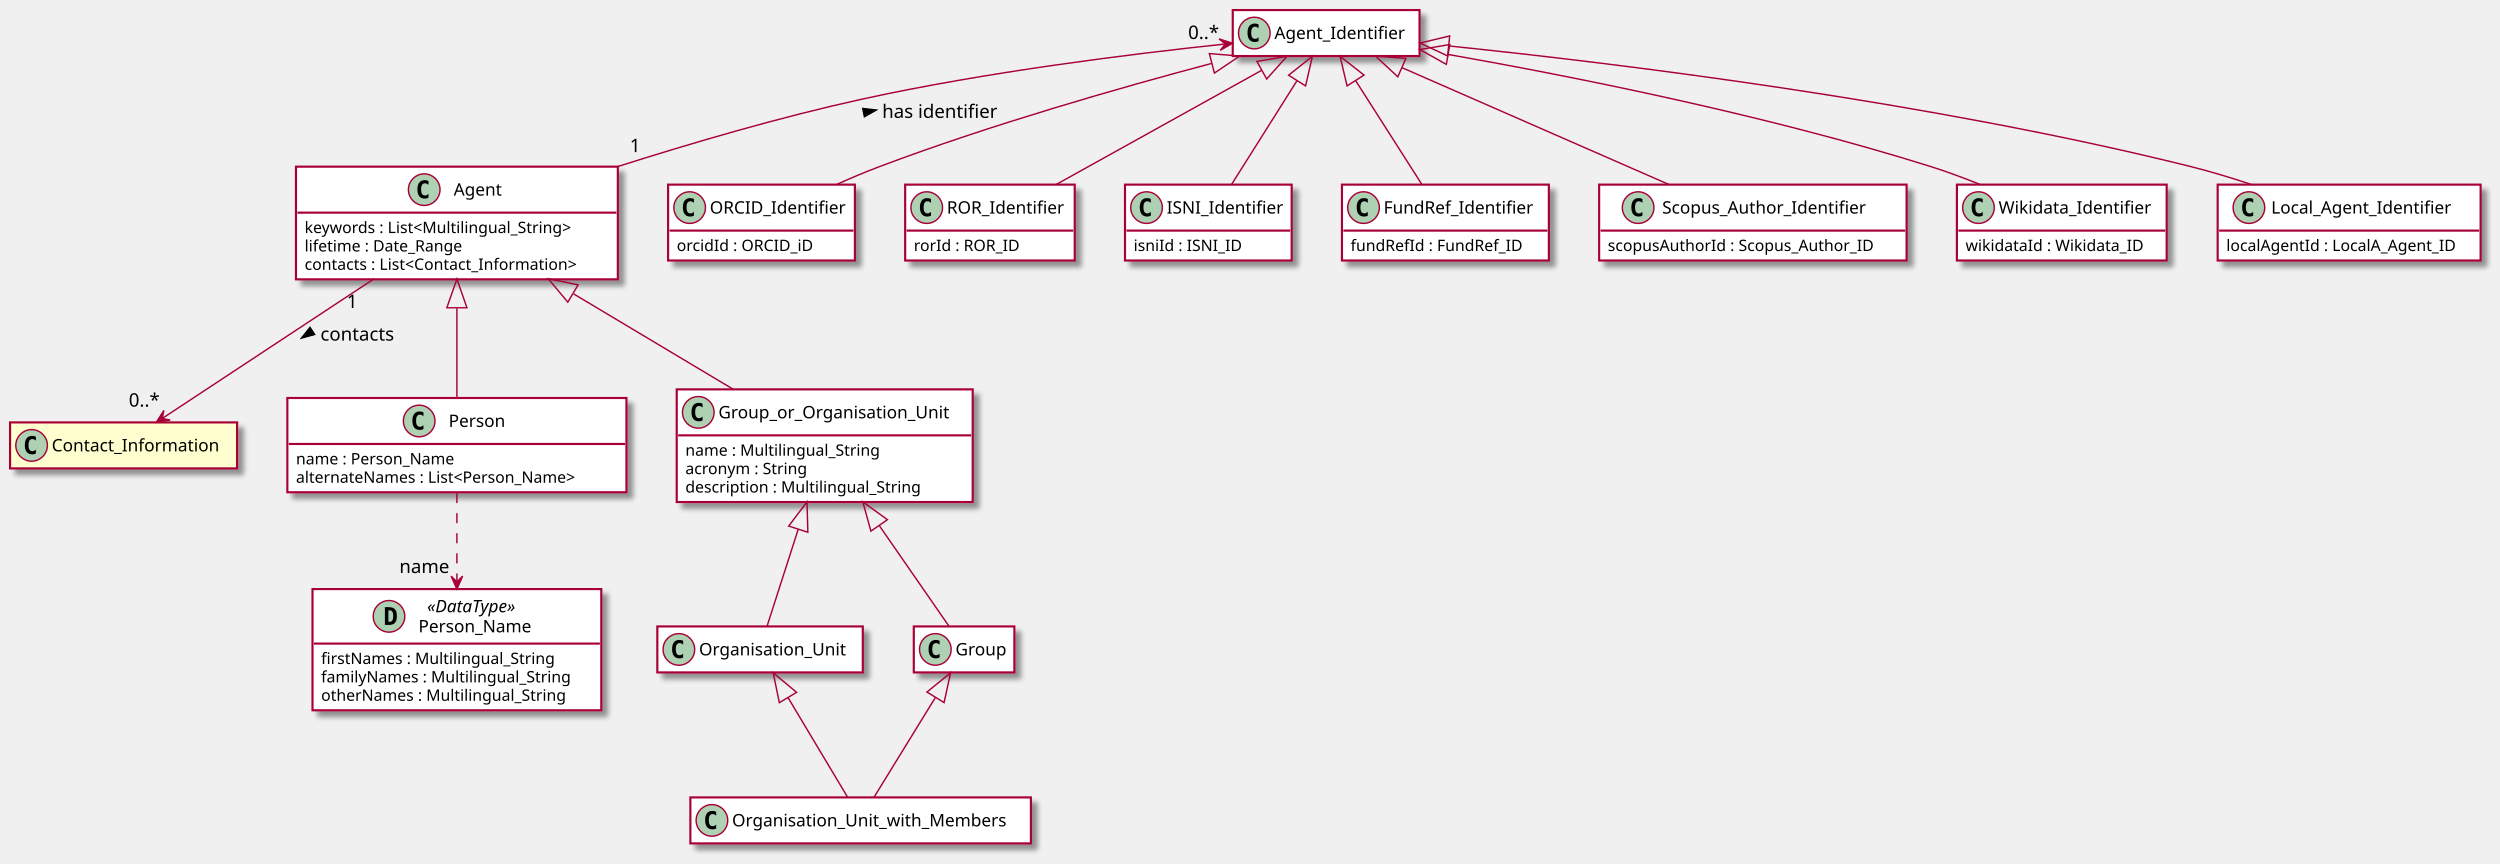
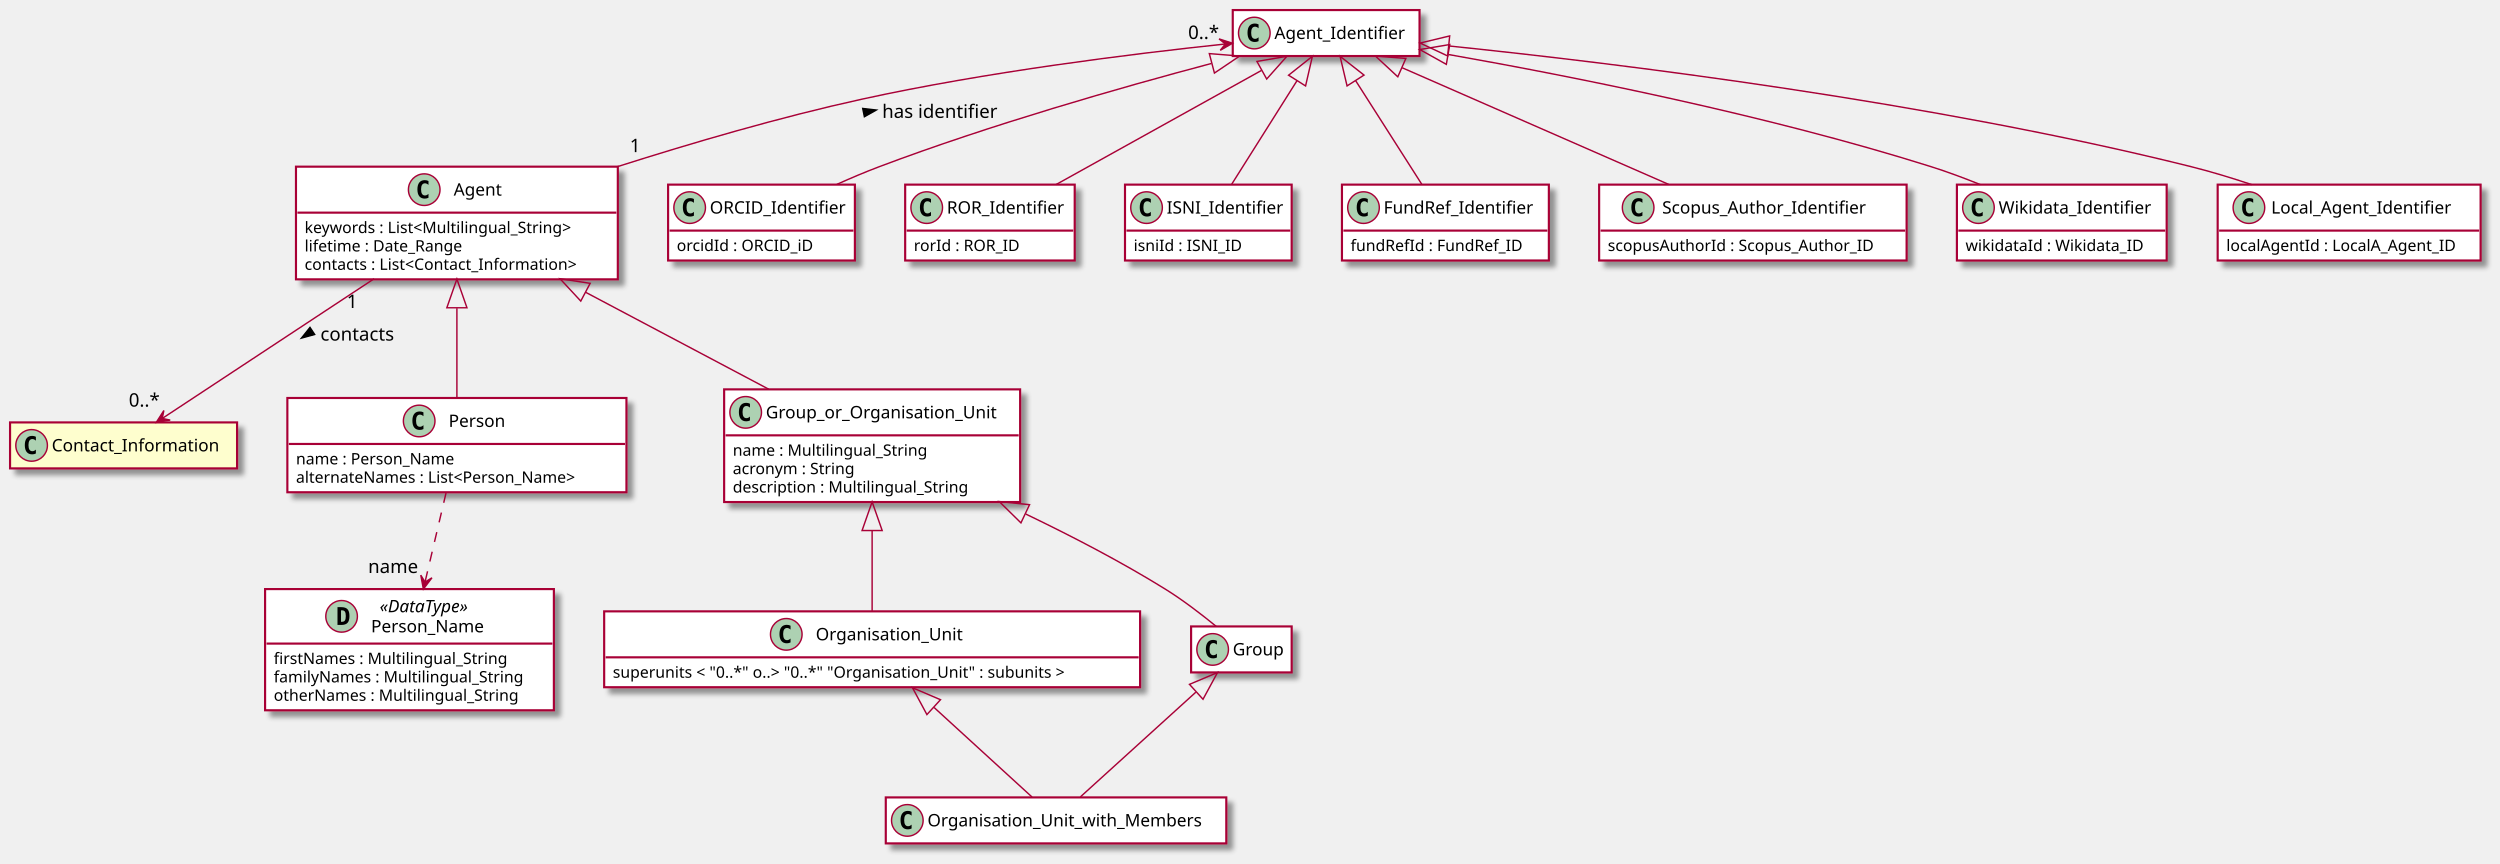
<svg xmlns="http://www.w3.org/2000/svg" contentScriptType="application/ecmascript" contentStyleType="text/css" height="601px" preserveAspectRatio="none" style="width:1740px;height:601px;background:#FFFFFF;" version="1.1" viewBox="0 0 1740 601" width="1740px" zoomAndPan="magnify">
  <defs>
-     <filter height="300%" id="f1ejstfrk9jf0f" width="300%" x="-1" y="-1">
+     <filter height="300%" id="f1l1flg0qfln61" width="300%" x="-1" y="-1">
      <feGaussianBlur result="blurOut" stdDeviation="2.0" />
      <feColorMatrix in="blurOut" result="blurOut2" type="matrix" values="0 0 0 0 0 0 0 0 0 0 0 0 0 0 0 0 0 0 .4 0" />
      <feOffset dx="4.0" dy="4.0" in="blurOut2" result="blurOut3" />
      <feBlend in="SourceGraphic" in2="blurOut3" mode="normal" />
    </filter>
  </defs>
  <g>
-     <rect codeLine="10" fill="#FFFFFF" filter="url(#f1ejstfrk9jf0f)" height="78.414" id="Agent" style="stroke:#A80036;stroke-width:1.5;" width="224" x="206" y="116" />
+     <rect codeLine="10" fill="#FFFFFF" filter="url(#f1l1flg0qfln61)" height="78.414" id="Agent" style="stroke:#A80036;stroke-width:1.5;" width="224" x="206" y="116" />
    <ellipse cx="295.25" cy="132" fill="#ADD1B2" rx="11" ry="11" style="stroke:#A80036;stroke-width:1.0;" />
    <path d="M298.219,137.641 Q297.641,137.938 297,138.078 Q296.359,138.234 295.656,138.234 Q293.156,138.234 291.828,136.594 Q290.516,134.938 290.516,131.812 Q290.516,128.688 291.828,127.031 Q293.156,125.375 295.656,125.375 Q296.359,125.375 297,125.531 Q297.656,125.688 298.219,125.984 L298.219,128.703 Q297.594,128.125 297,127.859 Q296.406,127.578 295.781,127.578 Q294.438,127.578 293.75,128.656 Q293.062,129.719 293.062,131.812 Q293.062,133.906 293.75,134.984 Q294.438,136.047 295.781,136.047 Q296.406,136.047 297,135.781 Q297.594,135.5 298.219,134.922 L298.219,137.641 Z " fill="#000000" />
    <text fill="#000000" font-family="sans-serif" font-size="12" lengthAdjust="spacing" textLength="37" x="315.75" y="136.154">Agent</text>
    <line style="stroke:#A80036;stroke-width:1.5;" x1="207" x2="429" y1="148" y2="148" />
    <text fill="#000000" font-family="sans-serif" font-size="11" lengthAdjust="spacing" textLength="207" x="212" y="162.21">keywords : List&lt;Multilingual_String&gt;</text>
    <text fill="#000000" font-family="sans-serif" font-size="11" lengthAdjust="spacing" textLength="121" x="212" y="175.015">lifetime : Date_Range</text>
    <text fill="#000000" font-family="sans-serif" font-size="11" lengthAdjust="spacing" textLength="212" x="212" y="187.82">contacts : List&lt;Contact_Information&gt;</text>
-     <rect fill="#FEFECE" filter="url(#f1ejstfrk9jf0f)" height="32" id="Contact_Information" style="stroke:#A80036;stroke-width:1.5;" width="158" x="7" y="294" />
+     <rect fill="#FEFECE" filter="url(#f1l1flg0qfln61)" height="32" id="Contact_Information" style="stroke:#A80036;stroke-width:1.5;" width="158" x="7" y="294" />
    <ellipse cx="22" cy="310" fill="#ADD1B2" rx="11" ry="11" style="stroke:#A80036;stroke-width:1.0;" />
    <path d="M24.969,315.641 Q24.391,315.938 23.75,316.078 Q23.109,316.234 22.406,316.234 Q19.906,316.234 18.578,314.594 Q17.266,312.938 17.266,309.812 Q17.266,306.688 18.578,305.031 Q19.906,303.375 22.406,303.375 Q23.109,303.375 23.75,303.531 Q24.406,303.688 24.969,303.984 L24.969,306.703 Q24.344,306.125 23.75,305.859 Q23.156,305.578 22.531,305.578 Q21.188,305.578 20.5,306.656 Q19.812,307.719 19.812,309.812 Q19.812,311.906 20.5,312.984 Q21.188,314.047 22.531,314.047 Q23.156,314.047 23.75,313.781 Q24.344,313.5 24.969,312.922 L24.969,315.641 Z " fill="#000000" />
    <text fill="#000000" font-family="sans-serif" font-size="12" lengthAdjust="spacing" textLength="126" x="36" y="314.154">Contact_Information</text>
-     <rect codeLine="22" fill="#FFFFFF" filter="url(#f1ejstfrk9jf0f)" height="65.609" id="Person" style="stroke:#A80036;stroke-width:1.5;" width="236" x="200" y="277" />
+     <rect codeLine="22" fill="#FFFFFF" filter="url(#f1l1flg0qfln61)" height="65.609" id="Person" style="stroke:#A80036;stroke-width:1.5;" width="236" x="200" y="277" />
    <ellipse cx="291.75" cy="293" fill="#ADD1B2" rx="11" ry="11" style="stroke:#A80036;stroke-width:1.0;" />
    <path d="M294.719,298.641 Q294.141,298.938 293.5,299.078 Q292.859,299.234 292.156,299.234 Q289.656,299.234 288.328,297.594 Q287.016,295.938 287.016,292.812 Q287.016,289.688 288.328,288.031 Q289.656,286.375 292.156,286.375 Q292.859,286.375 293.5,286.531 Q294.156,286.688 294.719,286.984 L294.719,289.703 Q294.094,289.125 293.5,288.859 Q292.906,288.578 292.281,288.578 Q290.938,288.578 290.25,289.656 Q289.562,290.719 289.562,292.812 Q289.562,294.906 290.25,295.984 Q290.938,297.047 292.281,297.047 Q292.906,297.047 293.5,296.781 Q294.094,296.5 294.719,295.922 L294.719,298.641 Z " fill="#000000" />
    <text fill="#000000" font-family="sans-serif" font-size="12" lengthAdjust="spacing" textLength="44" x="312.25" y="297.154">Person</text>
    <line style="stroke:#A80036;stroke-width:1.5;" x1="201" x2="435" y1="309" y2="309" />
    <text fill="#000000" font-family="sans-serif" font-size="11" lengthAdjust="spacing" textLength="167" x="206" y="323.21">name            : Person_Name</text>
    <text fill="#000000" font-family="sans-serif" font-size="11" lengthAdjust="spacing" textLength="224" x="206" y="336.015">alternateNames  : List&lt;Person_Name&gt;</text>
-     <rect codeLine="82" fill="#FFFFFF" filter="url(#f1ejstfrk9jf0f)" height="84.352" id="Person_Name" style="stroke:#A80036;stroke-width:1.5;" width="201" x="217.5" y="410" />
-     <ellipse cx="270.75" cy="428.969" fill="#ADD0B2" rx="11" ry="11" style="stroke:#A80036;stroke-width:1.0;" />
-     <path d="M270.344,424.781 L270.344,432.766 L271,432.766 Q272.438,432.766 273.047,431.859 Q273.672,430.938 273.672,428.766 Q273.672,426.594 273.047,425.688 Q272.438,424.781 271,424.781 L270.344,424.781 Z M267.891,422.578 L270.516,422.578 Q273.547,422.578 274.875,424.031 Q276.219,425.469 276.219,428.766 Q276.219,432.062 274.875,433.516 Q273.547,434.969 270.516,434.969 L267.891,434.969 L267.891,422.578 Z " fill="#000000" />
-     <text fill="#000000" font-family="sans-serif" font-size="12" font-style="italic" lengthAdjust="spacing" textLength="74" x="297.25" y="426.139">«DataType»</text>
-     <text fill="#000000" font-family="sans-serif" font-size="12" lengthAdjust="spacing" textLength="86" x="291.25" y="440.107">Person_Name</text>
-     <line style="stroke:#A80036;stroke-width:1.5;" x1="218.5" x2="417.5" y1="447.938" y2="447.938" />
-     <text fill="#000000" font-family="sans-serif" font-size="11" lengthAdjust="spacing" textLength="178" x="223.5" y="462.148">firstNames : Multilingual_String</text>
-     <text fill="#000000" font-family="sans-serif" font-size="11" lengthAdjust="spacing" textLength="189" x="223.5" y="474.953">familyNames : Multilingual_String</text>
-     <text fill="#000000" font-family="sans-serif" font-size="11" lengthAdjust="spacing" textLength="185" x="223.5" y="487.757">otherNames : Multilingual_String</text>
-     <rect codeLine="29" fill="#FFFFFF" filter="url(#f1ejstfrk9jf0f)" height="32" id="Agent_Identifier" style="stroke:#A80036;stroke-width:1.5;" width="130" x="858" y="7" />
+     <rect codeLine="82" fill="#FFFFFF" filter="url(#f1l1flg0qfln61)" height="84.352" id="Person_Name" style="stroke:#A80036;stroke-width:1.5;" width="201" x="184.5" y="410" />
+     <ellipse cx="237.75" cy="428.969" fill="#ADD0B2" rx="11" ry="11" style="stroke:#A80036;stroke-width:1.0;" />
+     <path d="M237.344,424.781 L237.344,432.766 L238,432.766 Q239.438,432.766 240.047,431.859 Q240.672,430.938 240.672,428.766 Q240.672,426.594 240.047,425.688 Q239.438,424.781 238,424.781 L237.344,424.781 Z M234.891,422.578 L237.516,422.578 Q240.547,422.578 241.875,424.031 Q243.219,425.469 243.219,428.766 Q243.219,432.062 241.875,433.516 Q240.547,434.969 237.516,434.969 L234.891,434.969 L234.891,422.578 Z " fill="#000000" />
+     <text fill="#000000" font-family="sans-serif" font-size="12" font-style="italic" lengthAdjust="spacing" textLength="74" x="264.25" y="426.139">«DataType»</text>
+     <text fill="#000000" font-family="sans-serif" font-size="12" lengthAdjust="spacing" textLength="86" x="258.25" y="440.107">Person_Name</text>
+     <line style="stroke:#A80036;stroke-width:1.5;" x1="185.5" x2="384.5" y1="447.938" y2="447.938" />
+     <text fill="#000000" font-family="sans-serif" font-size="11" lengthAdjust="spacing" textLength="178" x="190.5" y="462.148">firstNames : Multilingual_String</text>
+     <text fill="#000000" font-family="sans-serif" font-size="11" lengthAdjust="spacing" textLength="189" x="190.5" y="474.953">familyNames : Multilingual_String</text>
+     <text fill="#000000" font-family="sans-serif" font-size="11" lengthAdjust="spacing" textLength="185" x="190.5" y="487.757">otherNames : Multilingual_String</text>
+     <rect codeLine="29" fill="#FFFFFF" filter="url(#f1l1flg0qfln61)" height="32" id="Agent_Identifier" style="stroke:#A80036;stroke-width:1.5;" width="130" x="858" y="7" />
    <ellipse cx="873" cy="23" fill="#ADD1B2" rx="11" ry="11" style="stroke:#A80036;stroke-width:1.0;" />
    <path d="M875.969,28.641 Q875.391,28.938 874.75,29.078 Q874.109,29.234 873.406,29.234 Q870.906,29.234 869.578,27.594 Q868.266,25.938 868.266,22.812 Q868.266,19.688 869.578,18.031 Q870.906,16.375 873.406,16.375 Q874.109,16.375 874.75,16.531 Q875.406,16.688 875.969,16.984 L875.969,19.703 Q875.344,19.125 874.75,18.859 Q874.156,18.578 873.531,18.578 Q872.188,18.578 871.5,19.656 Q870.812,20.719 870.812,22.812 Q870.812,24.906 871.5,25.984 Q872.188,27.047 873.531,27.047 Q874.156,27.047 874.75,26.781 Q875.344,26.5 875.969,25.922 L875.969,28.641 Z " fill="#000000" />
    <text fill="#000000" font-family="sans-serif" font-size="12" lengthAdjust="spacing" textLength="98" x="887" y="27.154">Agent_Identifier</text>
-     <rect codeLine="34" fill="#FFFFFF" filter="url(#f1ejstfrk9jf0f)" height="52.805" id="ORCID_Identifier" style="stroke:#A80036;stroke-width:1.5;" width="130" x="465" y="128.5" />
+     <rect codeLine="34" fill="#FFFFFF" filter="url(#f1l1flg0qfln61)" height="52.805" id="ORCID_Identifier" style="stroke:#A80036;stroke-width:1.5;" width="130" x="465" y="128.5" />
    <ellipse cx="480" cy="144.5" fill="#ADD1B2" rx="11" ry="11" style="stroke:#A80036;stroke-width:1.0;" />
    <path d="M482.969,150.141 Q482.391,150.438 481.75,150.578 Q481.109,150.734 480.406,150.734 Q477.906,150.734 476.578,149.094 Q475.266,147.438 475.266,144.312 Q475.266,141.188 476.578,139.531 Q477.906,137.875 480.406,137.875 Q481.109,137.875 481.75,138.031 Q482.406,138.188 482.969,138.484 L482.969,141.203 Q482.344,140.625 481.75,140.359 Q481.156,140.078 480.531,140.078 Q479.188,140.078 478.5,141.156 Q477.812,142.219 477.812,144.312 Q477.812,146.406 478.5,147.484 Q479.188,148.547 480.531,148.547 Q481.156,148.547 481.75,148.281 Q482.344,148 482.969,147.422 L482.969,150.141 Z " fill="#000000" />
    <text fill="#000000" font-family="sans-serif" font-size="12" lengthAdjust="spacing" textLength="98" x="494" y="148.654">ORCID_Identifier</text>
    <line style="stroke:#A80036;stroke-width:1.5;" x1="466" x2="594" y1="160.5" y2="160.5" />
    <text fill="#000000" font-family="sans-serif" font-size="11" lengthAdjust="spacing" textLength="102" x="471" y="174.71">orcidId : ORCID_iD</text>
-     <rect codeLine="40" fill="#FFFFFF" filter="url(#f1ejstfrk9jf0f)" height="52.805" id="ROR_Identifier" style="stroke:#A80036;stroke-width:1.5;" width="118" x="630" y="128.5" />
+     <rect codeLine="40" fill="#FFFFFF" filter="url(#f1l1flg0qfln61)" height="52.805" id="ROR_Identifier" style="stroke:#A80036;stroke-width:1.5;" width="118" x="630" y="128.5" />
    <ellipse cx="645" cy="144.5" fill="#ADD1B2" rx="11" ry="11" style="stroke:#A80036;stroke-width:1.0;" />
    <path d="M647.969,150.141 Q647.391,150.438 646.75,150.578 Q646.109,150.734 645.406,150.734 Q642.906,150.734 641.578,149.094 Q640.266,147.438 640.266,144.312 Q640.266,141.188 641.578,139.531 Q642.906,137.875 645.406,137.875 Q646.109,137.875 646.75,138.031 Q647.406,138.188 647.969,138.484 L647.969,141.203 Q647.344,140.625 646.75,140.359 Q646.156,140.078 645.531,140.078 Q644.188,140.078 643.5,141.156 Q642.812,142.219 642.812,144.312 Q642.812,146.406 643.5,147.484 Q644.188,148.547 645.531,148.547 Q646.156,148.547 646.75,148.281 Q647.344,148 647.969,147.422 L647.969,150.141 Z " fill="#000000" />
    <text fill="#000000" font-family="sans-serif" font-size="12" lengthAdjust="spacing" textLength="86" x="659" y="148.654">ROR_Identifier</text>
    <line style="stroke:#A80036;stroke-width:1.5;" x1="631" x2="747" y1="160.5" y2="160.5" />
    <text fill="#000000" font-family="sans-serif" font-size="11" lengthAdjust="spacing" textLength="79" x="636" y="174.71">rorId : ROR_ID</text>
-     <rect codeLine="46" fill="#FFFFFF" filter="url(#f1ejstfrk9jf0f)" height="52.805" id="ISNI_Identifier" style="stroke:#A80036;stroke-width:1.5;" width="116" x="783" y="128.5" />
+     <rect codeLine="46" fill="#FFFFFF" filter="url(#f1l1flg0qfln61)" height="52.805" id="ISNI_Identifier" style="stroke:#A80036;stroke-width:1.5;" width="116" x="783" y="128.5" />
    <ellipse cx="798" cy="144.5" fill="#ADD1B2" rx="11" ry="11" style="stroke:#A80036;stroke-width:1.0;" />
    <path d="M800.969,150.141 Q800.391,150.438 799.75,150.578 Q799.109,150.734 798.406,150.734 Q795.906,150.734 794.578,149.094 Q793.266,147.438 793.266,144.312 Q793.266,141.188 794.578,139.531 Q795.906,137.875 798.406,137.875 Q799.109,137.875 799.75,138.031 Q800.406,138.188 800.969,138.484 L800.969,141.203 Q800.344,140.625 799.75,140.359 Q799.156,140.078 798.531,140.078 Q797.188,140.078 796.5,141.156 Q795.812,142.219 795.812,144.312 Q795.812,146.406 796.5,147.484 Q797.188,148.547 798.531,148.547 Q799.156,148.547 799.75,148.281 Q800.344,148 800.969,147.422 L800.969,150.141 Z " fill="#000000" />
    <text fill="#000000" font-family="sans-serif" font-size="12" lengthAdjust="spacing" textLength="84" x="812" y="148.654">ISNI_Identifier</text>
    <line style="stroke:#A80036;stroke-width:1.5;" x1="784" x2="898" y1="160.5" y2="160.5" />
    <text fill="#000000" font-family="sans-serif" font-size="11" lengthAdjust="spacing" textLength="81" x="789" y="174.71">isniId : ISNI_ID</text>
-     <rect codeLine="52" fill="#FFFFFF" filter="url(#f1ejstfrk9jf0f)" height="52.805" id="FundRef_Identifier" style="stroke:#A80036;stroke-width:1.5;" width="144" x="934" y="128.5" />
+     <rect codeLine="52" fill="#FFFFFF" filter="url(#f1l1flg0qfln61)" height="52.805" id="FundRef_Identifier" style="stroke:#A80036;stroke-width:1.5;" width="144" x="934" y="128.5" />
    <ellipse cx="949" cy="144.5" fill="#ADD1B2" rx="11" ry="11" style="stroke:#A80036;stroke-width:1.0;" />
    <path d="M951.969,150.141 Q951.391,150.438 950.75,150.578 Q950.109,150.734 949.406,150.734 Q946.906,150.734 945.578,149.094 Q944.266,147.438 944.266,144.312 Q944.266,141.188 945.578,139.531 Q946.906,137.875 949.406,137.875 Q950.109,137.875 950.75,138.031 Q951.406,138.188 951.969,138.484 L951.969,141.203 Q951.344,140.625 950.75,140.359 Q950.156,140.078 949.531,140.078 Q948.188,140.078 947.5,141.156 Q946.812,142.219 946.812,144.312 Q946.812,146.406 947.5,147.484 Q948.188,148.547 949.531,148.547 Q950.156,148.547 950.75,148.281 Q951.344,148 951.969,147.422 L951.969,150.141 Z " fill="#000000" />
    <text fill="#000000" font-family="sans-serif" font-size="12" lengthAdjust="spacing" textLength="112" x="963" y="148.654">FundRef_Identifier</text>
    <line style="stroke:#A80036;stroke-width:1.5;" x1="935" x2="1077" y1="160.5" y2="160.5" />
    <text fill="#000000" font-family="sans-serif" font-size="11" lengthAdjust="spacing" textLength="127" x="940" y="174.71">fundRefId : FundRef_ID</text>
-     <rect codeLine="58" fill="#FFFFFF" filter="url(#f1ejstfrk9jf0f)" height="52.805" id="Scopus_Author_Identifier" style="stroke:#A80036;stroke-width:1.5;" width="214" x="1113" y="128.5" />
+     <rect codeLine="58" fill="#FFFFFF" filter="url(#f1l1flg0qfln61)" height="52.805" id="Scopus_Author_Identifier" style="stroke:#A80036;stroke-width:1.5;" width="214" x="1113" y="128.5" />
    <ellipse cx="1140.15" cy="144.5" fill="#ADD1B2" rx="11" ry="11" style="stroke:#A80036;stroke-width:1.0;" />
    <path d="M1143.119,150.141 Q1142.541,150.438 1141.9,150.578 Q1141.259,150.734 1140.556,150.734 Q1138.056,150.734 1136.728,149.094 Q1135.416,147.438 1135.416,144.312 Q1135.416,141.188 1136.728,139.531 Q1138.056,137.875 1140.556,137.875 Q1141.259,137.875 1141.9,138.031 Q1142.556,138.188 1143.119,138.484 L1143.119,141.203 Q1142.494,140.625 1141.9,140.359 Q1141.306,140.078 1140.681,140.078 Q1139.338,140.078 1138.65,141.156 Q1137.963,142.219 1137.963,144.312 Q1137.963,146.406 1138.65,147.484 Q1139.338,148.547 1140.681,148.547 Q1141.306,148.547 1141.9,148.281 Q1142.494,148 1143.119,147.422 L1143.119,150.141 Z " fill="#000000" />
    <text fill="#000000" font-family="sans-serif" font-size="12" lengthAdjust="spacing" textLength="155" x="1156.85" y="148.654">Scopus_Author_Identifier</text>
    <line style="stroke:#A80036;stroke-width:1.5;" x1="1114" x2="1326" y1="160.5" y2="160.5" />
    <text fill="#000000" font-family="sans-serif" font-size="11" lengthAdjust="spacing" textLength="202" x="1119" y="174.71">scopusAuthorId : Scopus_Author_ID</text>
-     <rect codeLine="64" fill="#FFFFFF" filter="url(#f1ejstfrk9jf0f)" height="52.805" id="Wikidata_Identifier" style="stroke:#A80036;stroke-width:1.5;" width="146" x="1362" y="128.5" />
+     <rect codeLine="64" fill="#FFFFFF" filter="url(#f1l1flg0qfln61)" height="52.805" id="Wikidata_Identifier" style="stroke:#A80036;stroke-width:1.5;" width="146" x="1362" y="128.5" />
    <ellipse cx="1377" cy="144.5" fill="#ADD1B2" rx="11" ry="11" style="stroke:#A80036;stroke-width:1.0;" />
    <path d="M1379.969,150.141 Q1379.391,150.438 1378.75,150.578 Q1378.109,150.734 1377.406,150.734 Q1374.906,150.734 1373.578,149.094 Q1372.266,147.438 1372.266,144.312 Q1372.266,141.188 1373.578,139.531 Q1374.906,137.875 1377.406,137.875 Q1378.109,137.875 1378.75,138.031 Q1379.406,138.188 1379.969,138.484 L1379.969,141.203 Q1379.344,140.625 1378.75,140.359 Q1378.156,140.078 1377.531,140.078 Q1376.188,140.078 1375.5,141.156 Q1374.812,142.219 1374.812,144.312 Q1374.812,146.406 1375.5,147.484 Q1376.188,148.547 1377.531,148.547 Q1378.156,148.547 1378.75,148.281 Q1379.344,148 1379.969,147.422 L1379.969,150.141 Z " fill="#000000" />
    <text fill="#000000" font-family="sans-serif" font-size="12" lengthAdjust="spacing" textLength="114" x="1391" y="148.654">Wikidata_Identifier</text>
    <line style="stroke:#A80036;stroke-width:1.5;" x1="1363" x2="1507" y1="160.5" y2="160.5" />
    <text fill="#000000" font-family="sans-serif" font-size="11" lengthAdjust="spacing" textLength="131" x="1368" y="174.71">wikidataId : Wikidata_ID</text>
-     <rect codeLine="70" fill="#FFFFFF" filter="url(#f1ejstfrk9jf0f)" height="52.805" id="Local_Agent_Identifier" style="stroke:#A80036;stroke-width:1.5;" width="183" x="1543.5" y="128.5" />
+     <rect codeLine="70" fill="#FFFFFF" filter="url(#f1l1flg0qfln61)" height="52.805" id="Local_Agent_Identifier" style="stroke:#A80036;stroke-width:1.5;" width="183" x="1543.5" y="128.5" />
    <ellipse cx="1565.25" cy="144.5" fill="#ADD1B2" rx="11" ry="11" style="stroke:#A80036;stroke-width:1.0;" />
    <path d="M1568.219,150.141 Q1567.641,150.438 1567,150.578 Q1566.359,150.734 1565.656,150.734 Q1563.156,150.734 1561.828,149.094 Q1560.516,147.438 1560.516,144.312 Q1560.516,141.188 1561.828,139.531 Q1563.156,137.875 1565.656,137.875 Q1566.359,137.875 1567,138.031 Q1567.656,138.188 1568.219,138.484 L1568.219,141.203 Q1567.594,140.625 1567,140.359 Q1566.406,140.078 1565.781,140.078 Q1564.438,140.078 1563.75,141.156 Q1563.062,142.219 1563.062,144.312 Q1563.062,146.406 1563.75,147.484 Q1564.438,148.547 1565.781,148.547 Q1566.406,148.547 1567,148.281 Q1567.594,148 1568.219,147.422 L1568.219,150.141 Z " fill="#000000" />
    <text fill="#000000" font-family="sans-serif" font-size="12" lengthAdjust="spacing" textLength="136" x="1580.75" y="148.654">Local_Agent_Identifier</text>
    <line style="stroke:#A80036;stroke-width:1.5;" x1="1544.5" x2="1725.5" y1="160.5" y2="160.5" />
    <text fill="#000000" font-family="sans-serif" font-size="11" lengthAdjust="spacing" textLength="171" x="1549.5" y="174.71">localAgentId : LocalA_Agent_ID</text>
-     <rect codeLine="94" fill="#FFFFFF" filter="url(#f1ejstfrk9jf0f)" height="78.414" id="Group_or_Organisation_Unit" style="stroke:#A80036;stroke-width:1.5;" width="206" x="471" y="271" />
-     <ellipse cx="486" cy="287" fill="#ADD1B2" rx="11" ry="11" style="stroke:#A80036;stroke-width:1.0;" />
-     <path d="M488.969,292.641 Q488.391,292.938 487.75,293.078 Q487.109,293.234 486.406,293.234 Q483.906,293.234 482.578,291.594 Q481.266,289.938 481.266,286.812 Q481.266,283.688 482.578,282.031 Q483.906,280.375 486.406,280.375 Q487.109,280.375 487.75,280.531 Q488.406,280.688 488.969,280.984 L488.969,283.703 Q488.344,283.125 487.75,282.859 Q487.156,282.578 486.531,282.578 Q485.188,282.578 484.5,283.656 Q483.812,284.719 483.812,286.812 Q483.812,288.906 484.5,289.984 Q485.188,291.047 486.531,291.047 Q487.156,291.047 487.75,290.781 Q488.344,290.5 488.969,289.922 L488.969,292.641 Z " fill="#000000" />
-     <text fill="#000000" font-family="sans-serif" font-size="12" lengthAdjust="spacing" textLength="174" x="500" y="291.154">Group_or_Organisation_Unit</text>
-     <line style="stroke:#A80036;stroke-width:1.5;" x1="472" x2="676" y1="303" y2="303" />
-     <text fill="#000000" font-family="sans-serif" font-size="11" lengthAdjust="spacing" textLength="147" x="477" y="317.21">name : Multilingual_String</text>
-     <text fill="#000000" font-family="sans-serif" font-size="11" lengthAdjust="spacing" textLength="95" x="477" y="330.015">acronym : String</text>
-     <text fill="#000000" font-family="sans-serif" font-size="11" lengthAdjust="spacing" textLength="178" x="477" y="342.82">description : Multilingual_String</text>
-     <rect codeLine="115" fill="#FFFFFF" filter="url(#f1ejstfrk9jf0f)" height="32" id="Organisation_Unit" style="stroke:#A80036;stroke-width:1.5;" width="143" x="457.5" y="436" />
-     <ellipse cx="472.5" cy="452" fill="#ADD1B2" rx="11" ry="11" style="stroke:#A80036;stroke-width:1.0;" />
-     <path d="M475.469,457.641 Q474.891,457.938 474.25,458.078 Q473.609,458.234 472.906,458.234 Q470.406,458.234 469.078,456.594 Q467.766,454.938 467.766,451.812 Q467.766,448.688 469.078,447.031 Q470.406,445.375 472.906,445.375 Q473.609,445.375 474.25,445.531 Q474.906,445.688 475.469,445.984 L475.469,448.703 Q474.844,448.125 474.25,447.859 Q473.656,447.578 473.031,447.578 Q471.688,447.578 471,448.656 Q470.312,449.719 470.312,451.812 Q470.312,453.906 471,454.984 Q471.688,456.047 473.031,456.047 Q473.656,456.047 474.25,455.781 Q474.844,455.5 475.469,454.922 L475.469,457.641 Z " fill="#000000" />
-     <text fill="#000000" font-family="sans-serif" font-size="12" lengthAdjust="spacing" textLength="111" x="486.5" y="456.154">Organisation_Unit</text>
-     <rect codeLine="106" fill="#FFFFFF" filter="url(#f1ejstfrk9jf0f)" height="32" id="Group" style="stroke:#A80036;stroke-width:1.5;" width="70" x="636" y="436" />
-     <ellipse cx="651" cy="452" fill="#ADD1B2" rx="11" ry="11" style="stroke:#A80036;stroke-width:1.0;" />
-     <path d="M653.969,457.641 Q653.391,457.938 652.75,458.078 Q652.109,458.234 651.406,458.234 Q648.906,458.234 647.578,456.594 Q646.266,454.938 646.266,451.812 Q646.266,448.688 647.578,447.031 Q648.906,445.375 651.406,445.375 Q652.109,445.375 652.75,445.531 Q653.406,445.688 653.969,445.984 L653.969,448.703 Q653.344,448.125 652.75,447.859 Q652.156,447.578 651.531,447.578 Q650.188,447.578 649.5,448.656 Q648.812,449.719 648.812,451.812 Q648.812,453.906 649.5,454.984 Q650.188,456.047 651.531,456.047 Q652.156,456.047 652.75,455.781 Q653.344,455.5 653.969,454.922 L653.969,457.641 Z " fill="#000000" />
-     <text fill="#000000" font-family="sans-serif" font-size="12" lengthAdjust="spacing" textLength="38" x="665" y="456.154">Group</text>
-     <rect codeLine="124" fill="#FFFFFF" filter="url(#f1ejstfrk9jf0f)" height="32" id="Organisation_Unit_with_Members" style="stroke:#A80036;stroke-width:1.5;" width="237" x="480.5" y="555" />
-     <ellipse cx="495.5" cy="571" fill="#ADD1B2" rx="11" ry="11" style="stroke:#A80036;stroke-width:1.0;" />
-     <path d="M498.469,576.641 Q497.891,576.938 497.25,577.078 Q496.609,577.234 495.906,577.234 Q493.406,577.234 492.078,575.594 Q490.766,573.938 490.766,570.812 Q490.766,567.688 492.078,566.031 Q493.406,564.375 495.906,564.375 Q496.609,564.375 497.25,564.531 Q497.906,564.688 498.469,564.984 L498.469,567.703 Q497.844,567.125 497.25,566.859 Q496.656,566.578 496.031,566.578 Q494.688,566.578 494,567.656 Q493.312,568.719 493.312,570.812 Q493.312,572.906 494,573.984 Q494.688,575.047 496.031,575.047 Q496.656,575.047 497.25,574.781 Q497.844,574.5 498.469,573.922 L498.469,576.641 Z " fill="#000000" />
-     <text fill="#000000" font-family="sans-serif" font-size="12" lengthAdjust="spacing" textLength="205" x="509.5" y="575.154">Organisation_Unit_with_Members</text>
+     <rect codeLine="94" fill="#FFFFFF" filter="url(#f1l1flg0qfln61)" height="78.414" id="Group_or_Organisation_Unit" style="stroke:#A80036;stroke-width:1.5;" width="206" x="504" y="271" />
+     <ellipse cx="519" cy="287" fill="#ADD1B2" rx="11" ry="11" style="stroke:#A80036;stroke-width:1.0;" />
+     <path d="M521.969,292.641 Q521.391,292.938 520.75,293.078 Q520.109,293.234 519.406,293.234 Q516.906,293.234 515.578,291.594 Q514.266,289.938 514.266,286.812 Q514.266,283.688 515.578,282.031 Q516.906,280.375 519.406,280.375 Q520.109,280.375 520.75,280.531 Q521.406,280.688 521.969,280.984 L521.969,283.703 Q521.344,283.125 520.75,282.859 Q520.156,282.578 519.531,282.578 Q518.188,282.578 517.5,283.656 Q516.812,284.719 516.812,286.812 Q516.812,288.906 517.5,289.984 Q518.188,291.047 519.531,291.047 Q520.156,291.047 520.75,290.781 Q521.344,290.5 521.969,289.922 L521.969,292.641 Z " fill="#000000" />
+     <text fill="#000000" font-family="sans-serif" font-size="12" lengthAdjust="spacing" textLength="174" x="533" y="291.154">Group_or_Organisation_Unit</text>
+     <line style="stroke:#A80036;stroke-width:1.5;" x1="505" x2="709" y1="303" y2="303" />
+     <text fill="#000000" font-family="sans-serif" font-size="11" lengthAdjust="spacing" textLength="147" x="510" y="317.21">name : Multilingual_String</text>
+     <text fill="#000000" font-family="sans-serif" font-size="11" lengthAdjust="spacing" textLength="95" x="510" y="330.015">acronym : String</text>
+     <text fill="#000000" font-family="sans-serif" font-size="11" lengthAdjust="spacing" textLength="178" x="510" y="342.82">description : Multilingual_String</text>
+     <rect codeLine="115" fill="#FFFFFF" filter="url(#f1l1flg0qfln61)" height="52.805" id="Organisation_Unit" style="stroke:#A80036;stroke-width:1.5;" width="373" x="420.5" y="425.5" />
+     <ellipse cx="547.25" cy="441.5" fill="#ADD1B2" rx="11" ry="11" style="stroke:#A80036;stroke-width:1.0;" />
+     <path d="M550.219,447.141 Q549.641,447.438 549,447.578 Q548.359,447.734 547.656,447.734 Q545.156,447.734 543.828,446.094 Q542.516,444.438 542.516,441.312 Q542.516,438.188 543.828,436.531 Q545.156,434.875 547.656,434.875 Q548.359,434.875 549,435.031 Q549.656,435.188 550.219,435.484 L550.219,438.203 Q549.594,437.625 549,437.359 Q548.406,437.078 547.781,437.078 Q546.438,437.078 545.75,438.156 Q545.062,439.219 545.062,441.312 Q545.062,443.406 545.75,444.484 Q546.438,445.547 547.781,445.547 Q548.406,445.547 549,445.281 Q549.594,445 550.219,444.422 L550.219,447.141 Z " fill="#000000" />
+     <text fill="#000000" font-family="sans-serif" font-size="12" lengthAdjust="spacing" textLength="111" x="567.75" y="445.654">Organisation_Unit</text>
+     <line style="stroke:#A80036;stroke-width:1.5;" x1="421.5" x2="792.5" y1="457.5" y2="457.5" />
+     <text fill="#000000" font-family="sans-serif" font-size="11" lengthAdjust="spacing" textLength="361" x="426.5" y="471.71">superunits &lt; "0..*" o..&gt; "0..*" "Organisation_Unit" : subunits &gt;</text>
+     <rect codeLine="106" fill="#FFFFFF" filter="url(#f1l1flg0qfln61)" height="32" id="Group" style="stroke:#A80036;stroke-width:1.5;" width="70" x="829" y="436" />
+     <ellipse cx="844" cy="452" fill="#ADD1B2" rx="11" ry="11" style="stroke:#A80036;stroke-width:1.0;" />
+     <path d="M846.969,457.641 Q846.391,457.938 845.75,458.078 Q845.109,458.234 844.406,458.234 Q841.906,458.234 840.578,456.594 Q839.266,454.938 839.266,451.812 Q839.266,448.688 840.578,447.031 Q841.906,445.375 844.406,445.375 Q845.109,445.375 845.75,445.531 Q846.406,445.688 846.969,445.984 L846.969,448.703 Q846.344,448.125 845.75,447.859 Q845.156,447.578 844.531,447.578 Q843.188,447.578 842.5,448.656 Q841.812,449.719 841.812,451.812 Q841.812,453.906 842.5,454.984 Q843.188,456.047 844.531,456.047 Q845.156,456.047 845.75,455.781 Q846.344,455.5 846.969,454.922 L846.969,457.641 Z " fill="#000000" />
+     <text fill="#000000" font-family="sans-serif" font-size="12" lengthAdjust="spacing" textLength="38" x="858" y="456.154">Group</text>
+     <rect codeLine="128" fill="#FFFFFF" filter="url(#f1l1flg0qfln61)" height="32" id="Organisation_Unit_with_Members" style="stroke:#A80036;stroke-width:1.5;" width="237" x="616.5" y="555" />
+     <ellipse cx="631.5" cy="571" fill="#ADD1B2" rx="11" ry="11" style="stroke:#A80036;stroke-width:1.0;" />
+     <path d="M634.469,576.641 Q633.891,576.938 633.25,577.078 Q632.609,577.234 631.906,577.234 Q629.406,577.234 628.078,575.594 Q626.766,573.938 626.766,570.812 Q626.766,567.688 628.078,566.031 Q629.406,564.375 631.906,564.375 Q632.609,564.375 633.25,564.531 Q633.906,564.688 634.469,564.984 L634.469,567.703 Q633.844,567.125 633.25,566.859 Q632.656,566.578 632.031,566.578 Q630.688,566.578 630,567.656 Q629.312,568.719 629.312,570.812 Q629.312,572.906 630,573.984 Q630.688,575.047 632.031,575.047 Q632.656,575.047 633.25,574.781 Q633.844,574.5 634.469,573.922 L634.469,576.641 Z " fill="#000000" />
+     <text fill="#000000" font-family="sans-serif" font-size="12" lengthAdjust="spacing" textLength="205" x="645.5" y="575.154">Organisation_Unit_with_Members</text>
    <path codeLine="18" d="M260.35,194.02 C213.28,225.06 148.88,267.53 112.98,291.2 " fill="none" id="Agent-to-Contact_Information" style="stroke:#A80036;stroke-width:1.0;" />
    <polygon fill="#A80036" points="108.75,294,118.464,292.374,112.921,291.243,114.053,285.7,108.75,294" style="stroke:#A80036;stroke-width:1.0;" />
    <polygon fill="#000000" points="209.826,235.319,218.995,232.793,215.759,227.886,209.826,235.319" style="stroke:#000000;stroke-width:1.0;" />
    <text fill="#000000" font-family="sans-serif" font-size="13" lengthAdjust="spacing" textLength="55" x="223" y="237.067">contacts</text>
    <text fill="#000000" font-family="sans-serif" font-size="13" lengthAdjust="spacing" textLength="8" x="241.369" y="214.348">1</text>
    <text fill="#000000" font-family="sans-serif" font-size="13" lengthAdjust="spacing" textLength="23" x="89.617" y="283.012">0..*</text>
    <path codeLine="78" d="M318,214.5 C318,235.71 318,258.87 318,276.95 " fill="none" id="Agent-backto-Person" style="stroke:#A80036;stroke-width:1.0;" />
    <polygon fill="none" points="311,214.21,318,194.21,325,214.21,311,214.21" style="stroke:#A80036;stroke-width:1.0;" />
-     <path codeLine="90" d="M318,343.12 C318,361.43 318,384.68 318,404.91 " fill="none" id="Person-to-Person_Name" style="stroke:#A80036;stroke-width:1.0;stroke-dasharray:7.0,7.0;" />
-     <polygon fill="#A80036" points="318,409.98,322,400.98,318,404.98,314,400.98,318,409.98" style="stroke:#A80036;stroke-width:1.0;" />
-     <text fill="#000000" font-family="sans-serif" font-size="13" lengthAdjust="spacing" textLength="37" x="277.936" y="398.827">name</text>
+     <path codeLine="90" d="M310.43,343.12 C306.11,361.43 300.63,384.68 295.86,404.91 " fill="none" id="Person-to-Person_Name" style="stroke:#A80036;stroke-width:1.0;stroke-dasharray:7.0,7.0;" />
+     <polygon fill="#A80036" points="294.67,409.98,300.642,402.148,295.825,405.115,292.858,400.299,294.67,409.98" style="stroke:#A80036;stroke-width:1.0;" />
+     <text fill="#000000" font-family="sans-serif" font-size="13" lengthAdjust="spacing" textLength="37" x="256.207" y="398.827">name</text>
    <path codeLine="32" d="M852.75,30.63 C786.95,37.58 686.11,50.14 600,69 C543.18,81.44 481.18,99.61 429.82,115.96 " fill="none" id="Agent_Identifier-backto-Agent" style="stroke:#A80036;stroke-width:1.0;" />
    <polygon fill="#A80036" points="857.83,30.09,848.457,27.064,852.858,30.619,849.303,35.019,857.83,30.09" style="stroke:#A80036;stroke-width:1.0;" />
    <polygon fill="#000000" points="609.901,76.578,600.454,75.486,601.616,81.247,609.901,76.578" style="stroke:#000000;stroke-width:1.0;" />
    <text fill="#000000" font-family="sans-serif" font-size="13" lengthAdjust="spacing" textLength="82" x="614" y="82.067">has identifier</text>
    <text fill="#000000" font-family="sans-serif" font-size="13" lengthAdjust="spacing" textLength="23" x="826.923" y="27.122">0..*</text>
    <text fill="#000000" font-family="sans-serif" font-size="13" lengthAdjust="spacing" textLength="8" x="438.33" y="105.879">1</text>
    <path codeLine="38" d="M843.21,44.15 C779.75,60.99 689.13,86.9 612,116 C602.31,119.66 592.17,123.95 582.45,128.32 " fill="none" id="Agent_Identifier-backto-ORCID_Identifier" style="stroke:#A80036;stroke-width:1.0;" />
    <polygon fill="none" points="841.69,37.31,862.81,39,845.24,50.85,841.69,37.31" style="stroke:#A80036;stroke-width:1.0;" />
    <path codeLine="44" d="M878.06,48.97 C836.96,71.8 776.44,105.42 735.02,128.44 " fill="none" id="Agent_Identifier-backto-ROR_Identifier" style="stroke:#A80036;stroke-width:1.0;" />
    <polygon fill="none" points="874.82,42.76,895.7,39.17,881.62,55,874.82,42.76" style="stroke:#A80036;stroke-width:1.0;" />
    <path codeLine="50" d="M902.7,56.18 C888.7,78.38 870.32,107.51 857.28,128.19 " fill="none" id="Agent_Identifier-backto-ISNI_Identifier" style="stroke:#A80036;stroke-width:1.0;" />
    <polygon fill="none" points="896.84,52.35,913.43,39.17,908.68,59.82,896.84,52.35" style="stroke:#A80036;stroke-width:1.0;" />
    <path codeLine="56" d="M943.55,56.18 C957.72,78.38 976.32,107.51 989.52,128.19 " fill="none" id="Agent_Identifier-backto-FundRef_Identifier" style="stroke:#A80036;stroke-width:1.0;" />
    <polygon fill="none" points="937.55,59.79,932.68,39.17,949.35,52.26,937.55,59.79" style="stroke:#A80036;stroke-width:1.0;" />
    <path codeLine="62" d="M975.89,47.15 C1028.01,69.96 1107.47,104.75 1161.47,128.38 " fill="none" id="Agent_Identifier-backto-Scopus_Author_Identifier" style="stroke:#A80036;stroke-width:1.0;" />
    <polygon fill="none" points="972.87,53.47,957.36,39.04,978.49,40.65,972.87,53.47" style="stroke:#A80036;stroke-width:1.0;" />
    <path codeLine="68" d="M1008.06,37.93 C1093.94,53.08 1229.84,80.01 1344,116 C1355.27,119.55 1367.07,123.95 1378.3,128.48 " fill="none" id="Agent_Identifier-backto-Wikidata_Identifier" style="stroke:#A80036;stroke-width:1.0;" />
    <polygon fill="none" points="1006.65,44.79,988.14,34.47,1009.04,31,1006.65,44.79" style="stroke:#A80036;stroke-width:1.0;" />
    <path codeLine="74" d="M1008.44,31.99 C1126.04,44.14 1343.81,70.74 1525,116 C1538.82,119.45 1553.37,123.88 1567.2,128.5 " fill="none" id="Agent_Identifier-backto-Local_Agent_Identifier" style="stroke:#A80036;stroke-width:1.0;" />
    <polygon fill="none" points="1007.57,38.94,988.37,29.96,1008.98,25.01,1007.57,38.94" style="stroke:#A80036;stroke-width:1.0;" />
-     <path codeLine="102" d="M399.24,204.56 C435.12,226 476.69,250.84 510.27,270.91 " fill="none" id="Agent-backto-Group_or_Organisation_Unit" style="stroke:#A80036;stroke-width:1.0;" />
-     <polygon fill="none" points="395.19,210.29,381.61,194.02,402.37,198.27,395.19,210.29" style="stroke:#A80036;stroke-width:1.0;" />
-     <path codeLine="120" d="M555.49,368.6 C547.63,393.05 539.1,419.58 533.9,435.75 " fill="none" id="Group_or_Organisation_Unit-backto-Organisation_Unit" style="stroke:#A80036;stroke-width:1.0;" />
-     <polygon fill="none" points="548.92,366.15,561.7,349.26,562.25,370.44,548.92,366.15" style="stroke:#A80036;stroke-width:1.0;" />
-     <path codeLine="111" d="M612.15,366.06 C629.56,391.19 648.84,419.02 660.43,435.75 " fill="none" id="Group_or_Organisation_Unit-backto-Group" style="stroke:#A80036;stroke-width:1.0;" />
-     <polygon fill="none" points="606.14,369.68,600.51,349.26,617.65,361.71,606.14,369.68" style="stroke:#A80036;stroke-width:1.0;" />
-     <path codeLine="129" d="M651.09,485.36 C637.16,507.98 619.2,537.18 608.42,554.7 " fill="none" id="Group-backto-Organisation_Unit_with_Members" style="stroke:#A80036;stroke-width:1.0;" />
-     <polygon fill="none" points="645.14,481.66,661.59,468.3,657.07,489,645.14,481.66" style="stroke:#A80036;stroke-width:1.0;" />
-     <path codeLine="133" d="M548.56,485.7 C562.07,508.28 579.42,537.27 589.85,554.7 " fill="none" id="Organisation_Unit-backto-Organisation_Unit_with_Members" style="stroke:#A80036;stroke-width:1.0;" />
-     <polygon fill="none" points="542.41,489.05,538.15,468.3,554.43,481.86,542.41,489.05" style="stroke:#A80036;stroke-width:1.0;" />
+     <path codeLine="102" d="M407.5,203.38 C448.5,225.09 496.45,250.47 535.06,270.91 " fill="none" id="Agent-backto-Group_or_Organisation_Unit" style="stroke:#A80036;stroke-width:1.0;" />
+     <polygon fill="none" points="404.21,209.56,389.81,194.02,410.76,197.19,404.21,209.56" style="stroke:#A80036;stroke-width:1.0;" />
+     <path codeLine="120" d="M607,369.54 C607,388.94 607,409.55 607,425.18 " fill="none" id="Group_or_Organisation_Unit-backto-Organisation_Unit" style="stroke:#A80036;stroke-width:1.0;" />
+     <polygon fill="none" points="600,369.26,607,349.26,614,369.26,600,369.26" style="stroke:#A80036;stroke-width:1.0;" />
+     <path codeLine="111" d="M713.93,357.78 C745.89,373.11 780.52,391.09 811,410 C823.46,417.73 836.49,427.78 846.52,436 " fill="none" id="Group_or_Organisation_Unit-backto-Group" style="stroke:#A80036;stroke-width:1.0;" />
+     <polygon fill="none" points="710.57,363.93,695.47,349.07,716.55,351.27,710.57,363.93" style="stroke:#A80036;stroke-width:1.0;" />
+     <path codeLine="133" d="M832.3,481.75 C806.92,504.77 772.32,536.16 751.95,554.63 " fill="none" id="Group-backto-Organisation_Unit_with_Members" style="stroke:#A80036;stroke-width:1.0;" />
+     <polygon fill="none" points="827.88,476.31,847.4,468.06,837.29,486.68,827.88,476.31" style="stroke:#A80036;stroke-width:1.0;" />
+     <path codeLine="137" d="M650.08,492.38 C673.49,513.78 701.1,539.02 718.33,554.77 " fill="none" id="Organisation_Unit-backto-Organisation_Unit_with_Members" style="stroke:#A80036;stroke-width:1.0;" />
+     <polygon fill="none" points="645.13,497.34,635.09,478.68,654.58,487,645.13,497.34" style="stroke:#A80036;stroke-width:1.0;" />
  </g>
</svg>
